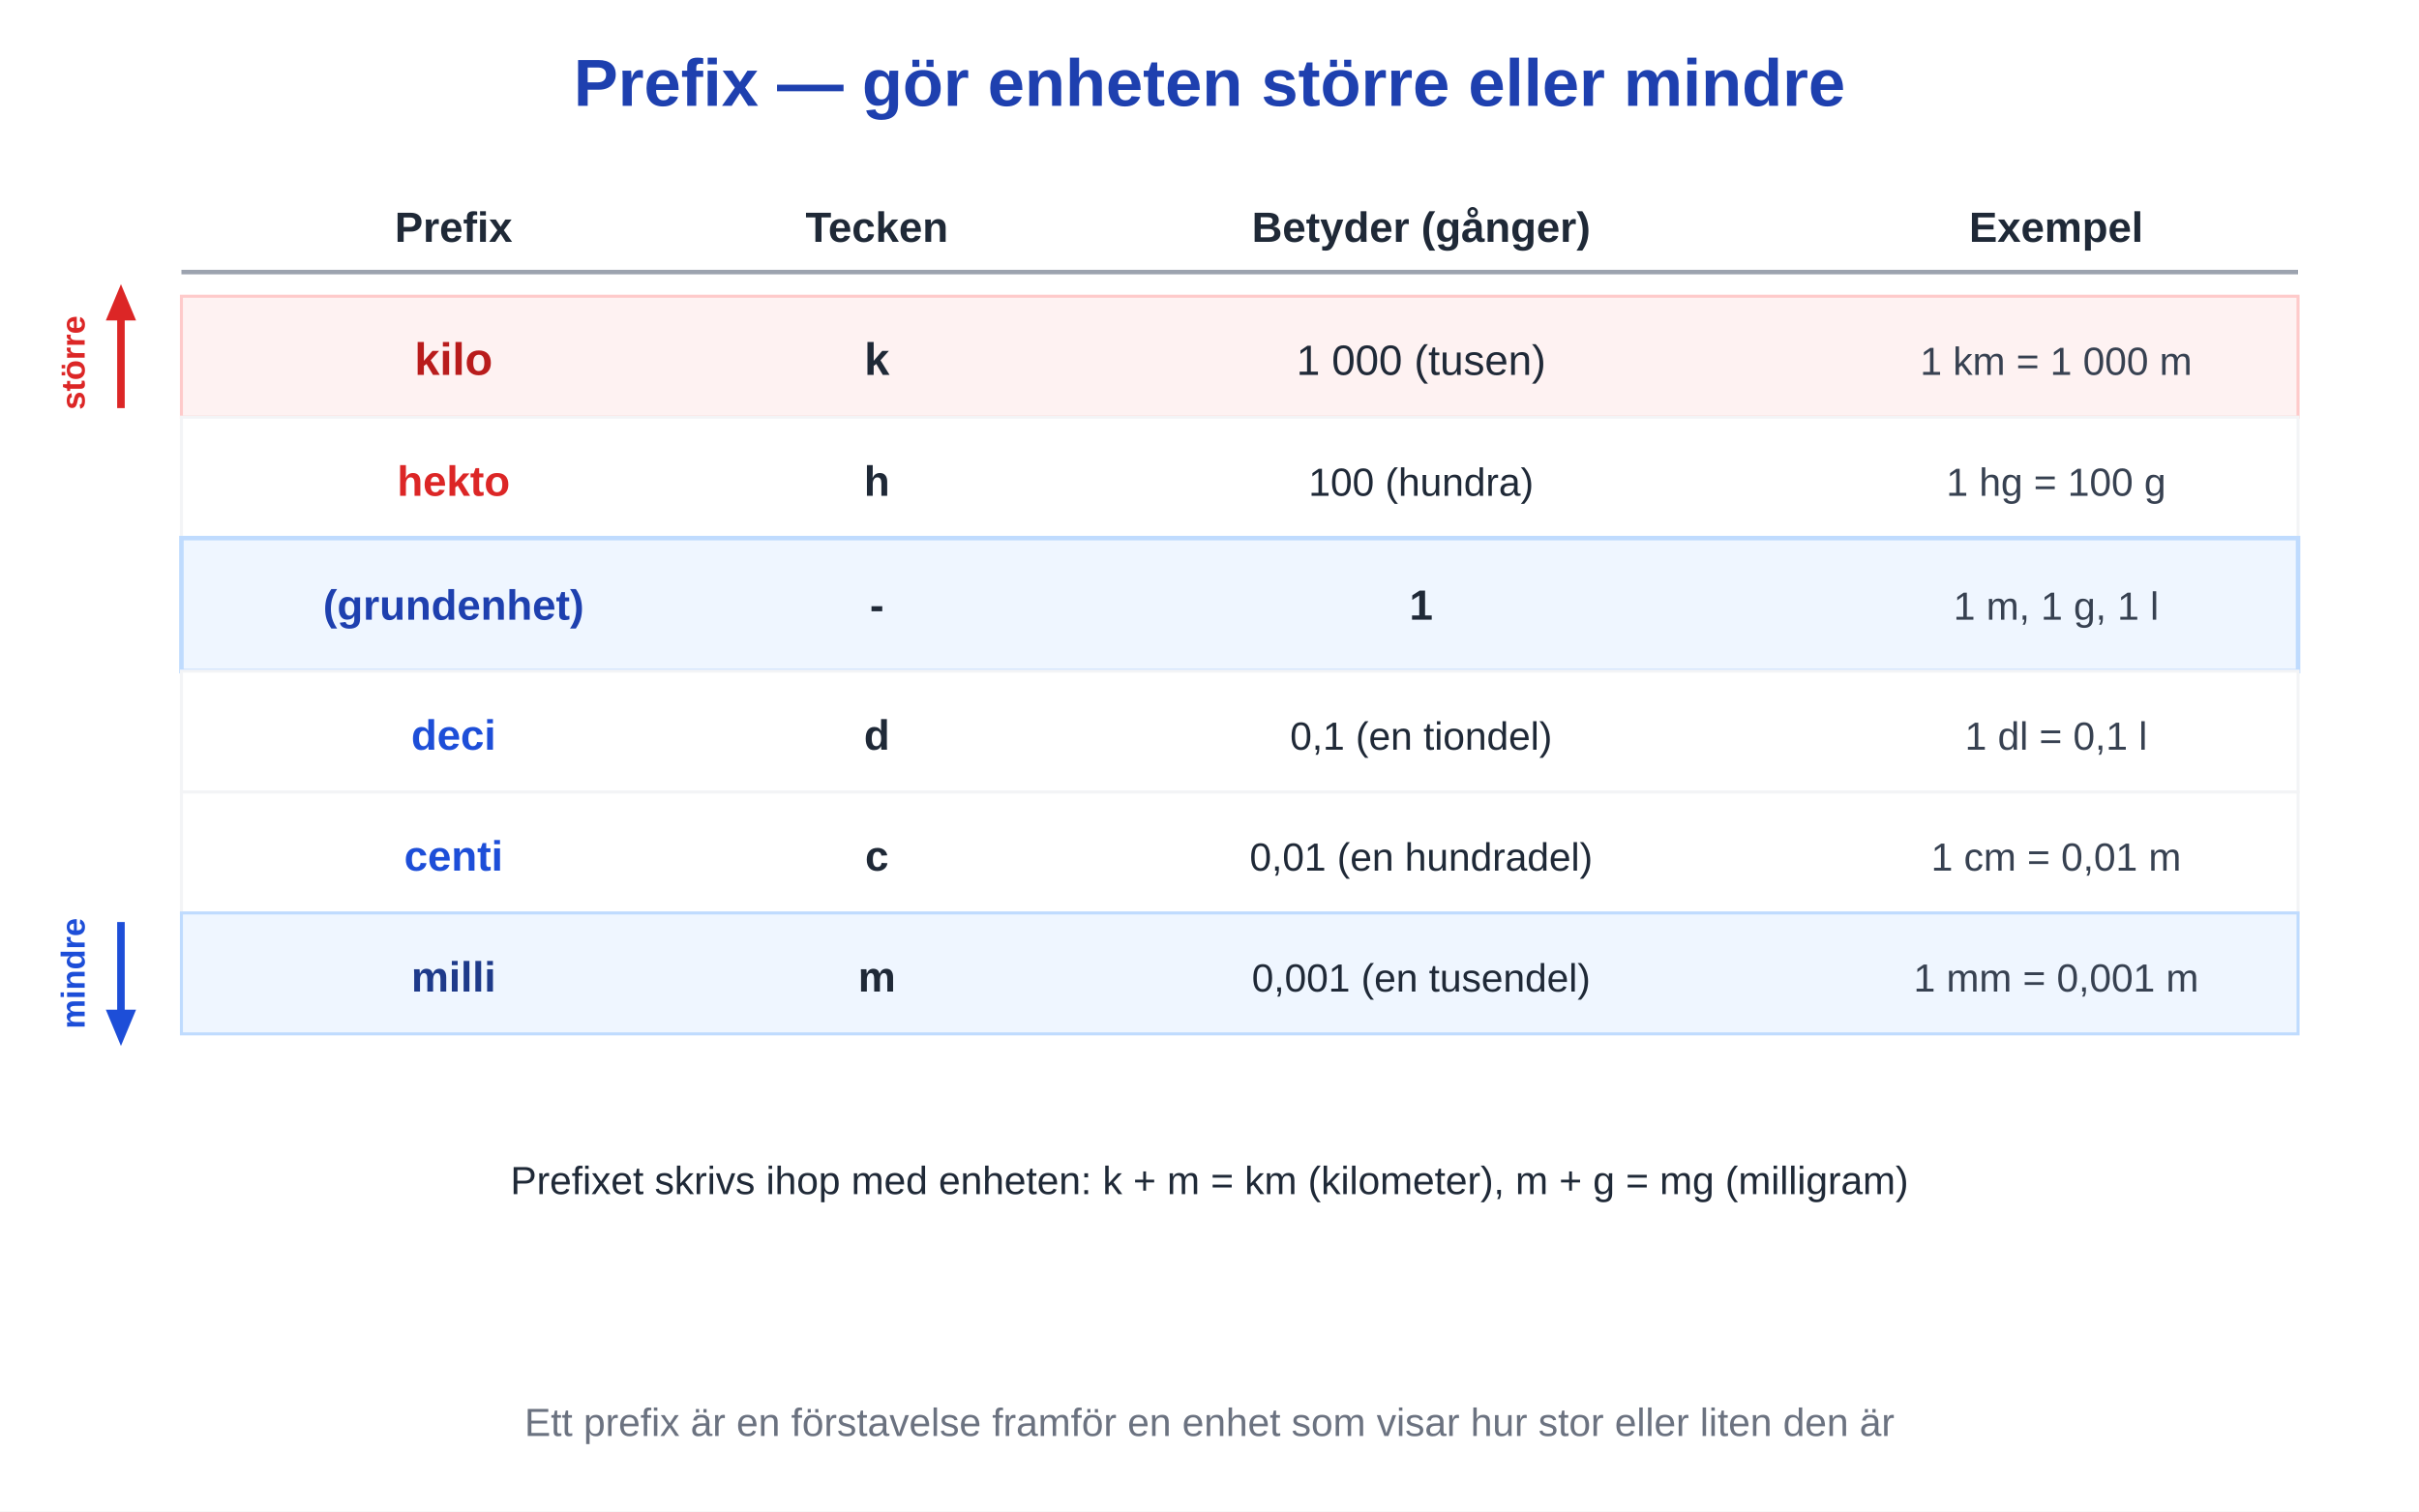
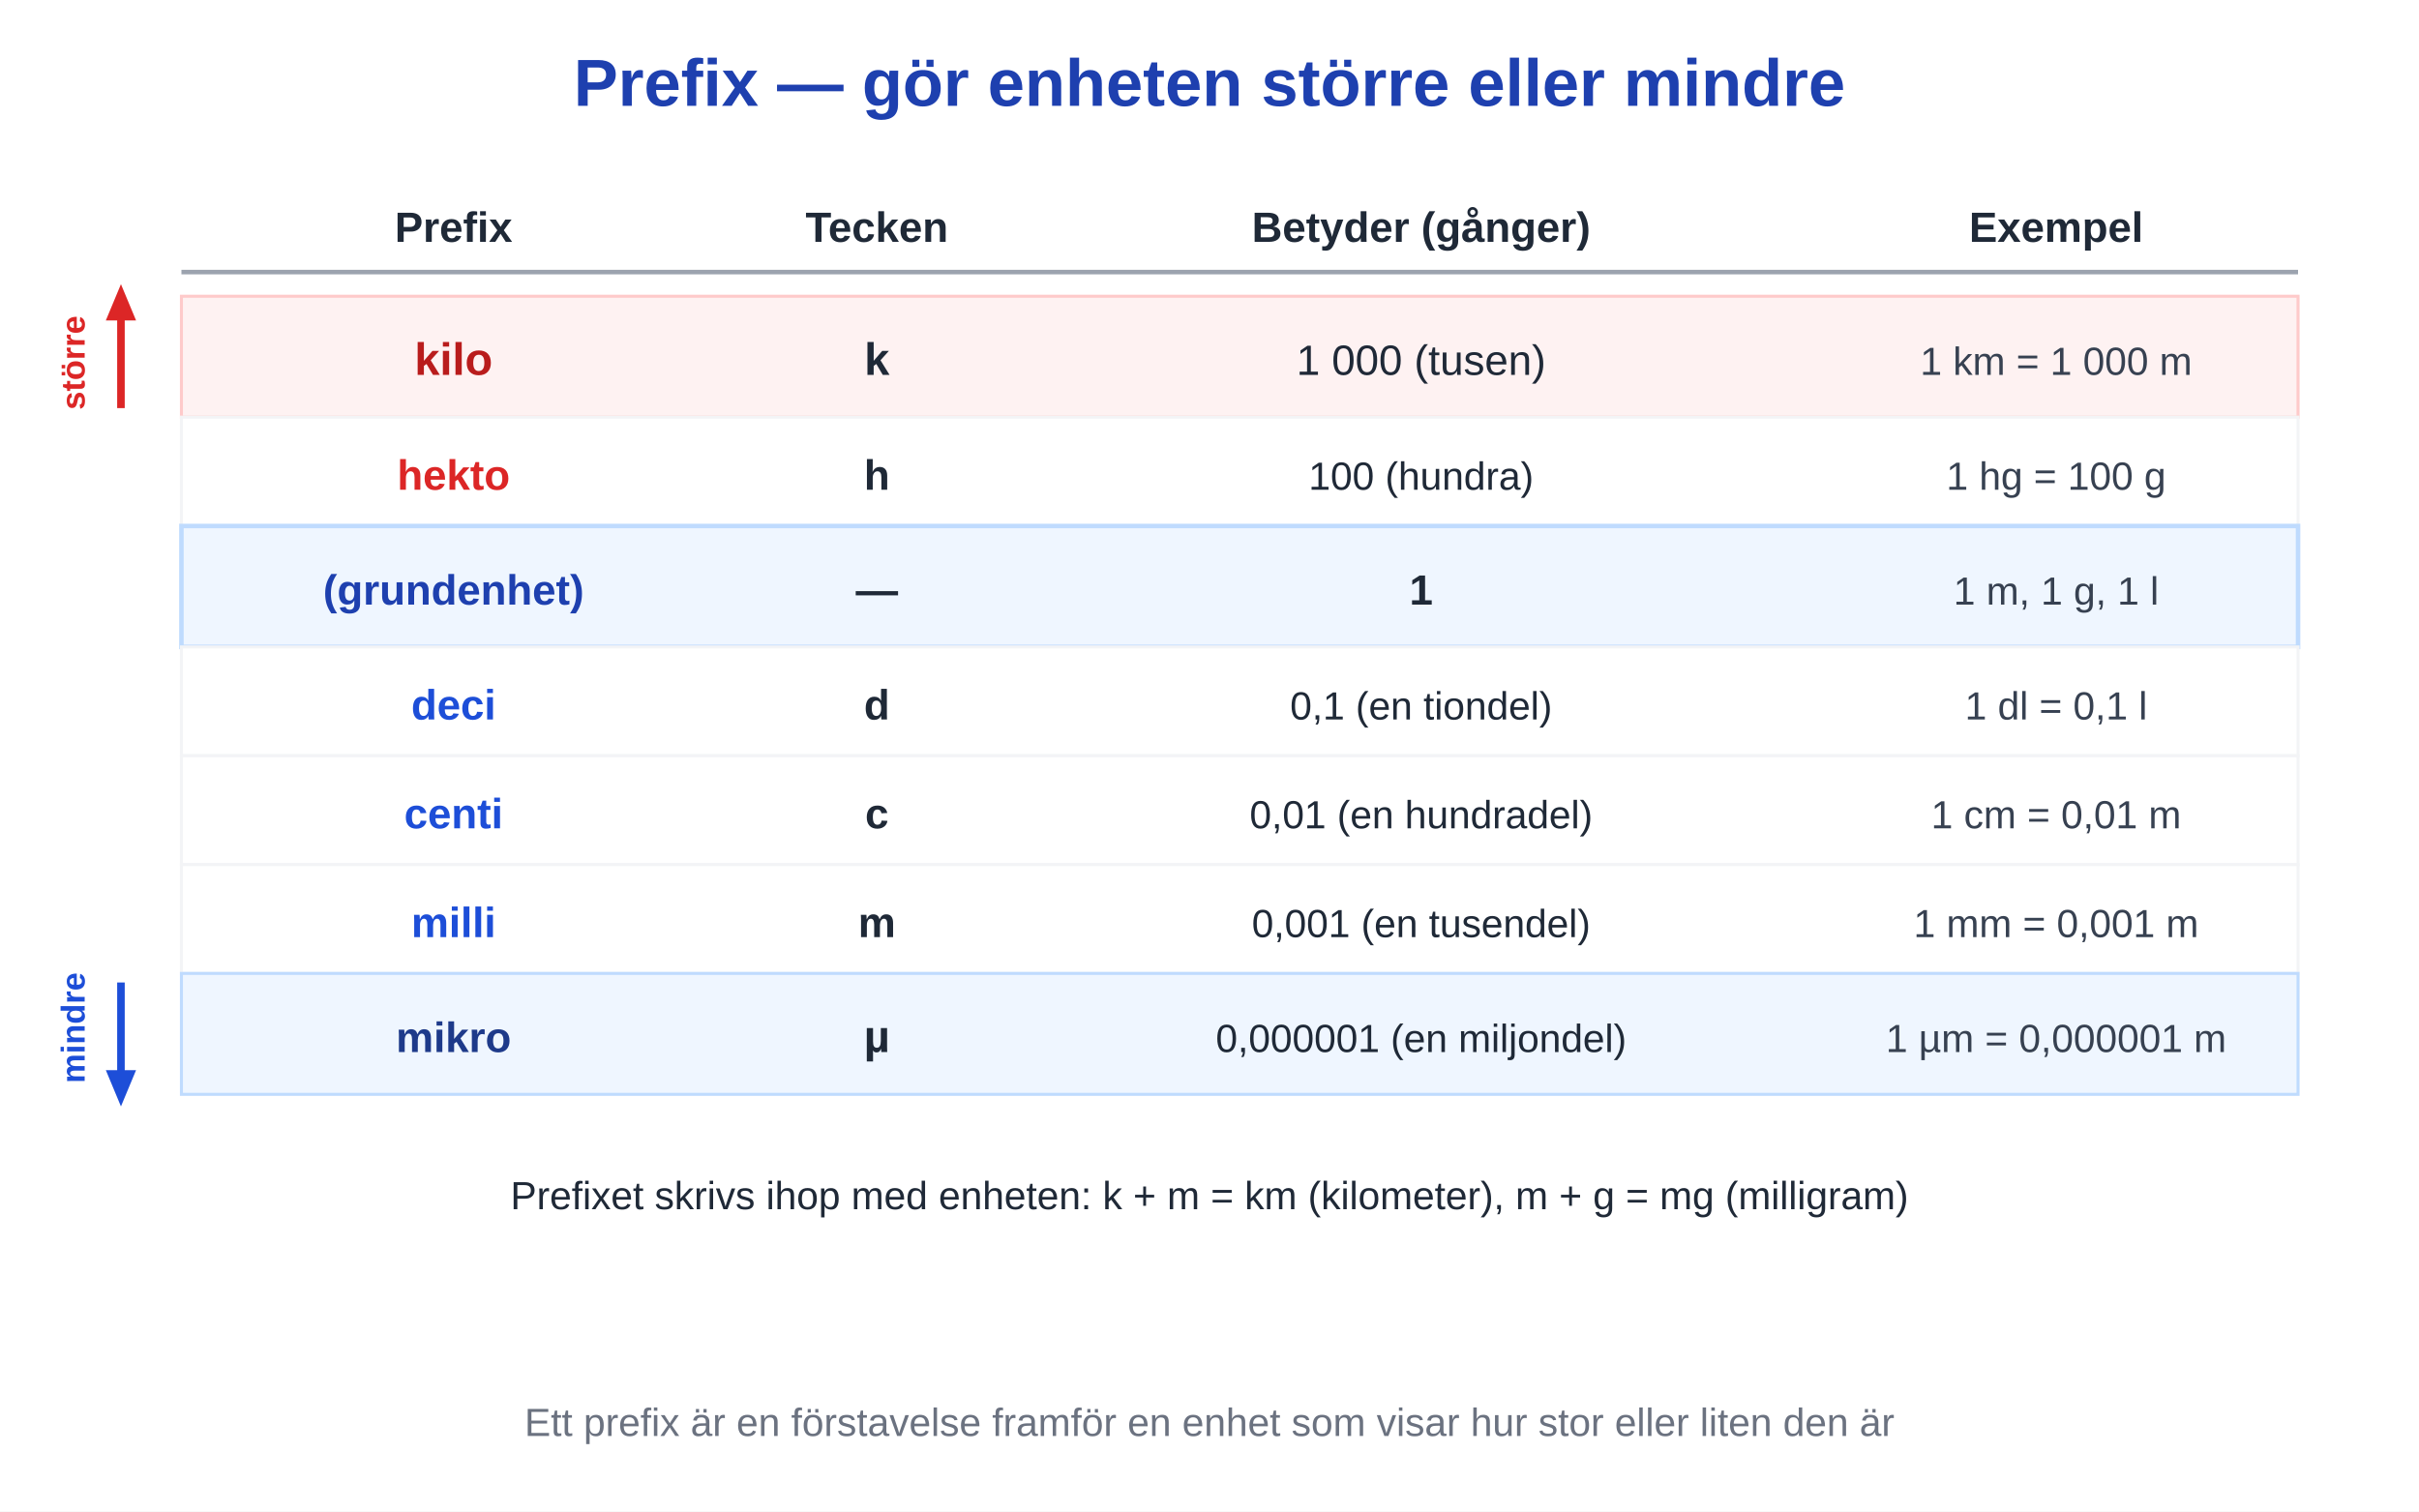
<svg xmlns="http://www.w3.org/2000/svg" viewBox="0 0 800 500" width="800" height="500">
  <rect width="800" height="500" fill="white" />
  <text x="400" y="35" font-family="Arial,sans-serif" font-size="22" fill="#1e40af" text-anchor="middle" font-weight="bold">Prefix — gör enheten större eller mindre</text>
  <text x="150" y="80" font-family="Arial,sans-serif" font-size="14" fill="#1f2937" text-anchor="middle" font-weight="bold">Prefix</text>
  <text x="290" y="80" font-family="Arial,sans-serif" font-size="14" fill="#1f2937" text-anchor="middle" font-weight="bold">Tecken</text>
  <text x="470" y="80" font-family="Arial,sans-serif" font-size="14" fill="#1f2937" text-anchor="middle" font-weight="bold">Betyder (gånger)</text>
  <text x="680" y="80" font-family="Arial,sans-serif" font-size="14" fill="#1f2937" text-anchor="middle" font-weight="bold">Exempel</text>
  <line x1="60" y1="90" x2="760" y2="90" stroke="#9ca3af" stroke-width="1.5" />
  <rect x="60" y="98" width="700" height="40" fill="#fef2f2" stroke="#fecaca" stroke-width="1" />
  <text x="150" y="124" font-family="Arial,sans-serif" font-size="15" fill="#b91c1c" text-anchor="middle" font-weight="bold">kilo</text>
  <text x="290" y="124" font-family="Arial,sans-serif" font-size="15" fill="#1f2937" text-anchor="middle" font-weight="bold">k</text>
  <text x="470" y="124" font-family="Arial,sans-serif" font-size="14" fill="#1f2937" text-anchor="middle">1 000 (tusen)</text>
  <text x="680" y="124" font-family="Arial,sans-serif" font-size="13" fill="#374151" text-anchor="middle">1 km = 1 000 m</text>
-   <rect x="60" y="138" width="700" height="40" fill="white" stroke="#f3f4f6" stroke-width="1" />
-   <text x="150" y="164" font-family="Arial,sans-serif" font-size="14" fill="#dc2626" text-anchor="middle" font-weight="bold">hekto</text>
-   <text x="290" y="164" font-family="Arial,sans-serif" font-size="14" fill="#1f2937" text-anchor="middle" font-weight="bold">h</text>
-   <text x="470" y="164" font-family="Arial,sans-serif" font-size="13" fill="#1f2937" text-anchor="middle">100 (hundra)</text>
-   <text x="680" y="164" font-family="Arial,sans-serif" font-size="13" fill="#374151" text-anchor="middle">1 hg = 100 g</text>
-   <rect x="60" y="178" width="700" height="44" fill="#eff6ff" stroke="#bfdbfe" stroke-width="1.5" />
-   <text x="150" y="205" font-family="Arial,sans-serif" font-size="14" fill="#1e40af" text-anchor="middle" font-weight="bold">(grundenhet)</text>
-   <text x="290" y="205" font-family="Arial,sans-serif" font-size="14" fill="#1f2937" text-anchor="middle" font-weight="bold">-</text>
-   <text x="470" y="205" font-family="Arial,sans-serif" font-size="14" fill="#1f2937" text-anchor="middle" font-weight="bold">1</text>
-   <text x="680" y="205" font-family="Arial,sans-serif" font-size="13" fill="#374151" text-anchor="middle">1 m, 1 g, 1 l</text>
-   <rect x="60" y="222" width="700" height="40" fill="white" stroke="#f3f4f6" stroke-width="1" />
-   <text x="150" y="248" font-family="Arial,sans-serif" font-size="14" fill="#1d4ed8" text-anchor="middle" font-weight="bold">deci</text>
-   <text x="290" y="248" font-family="Arial,sans-serif" font-size="14" fill="#1f2937" text-anchor="middle" font-weight="bold">d</text>
-   <text x="470" y="248" font-family="Arial,sans-serif" font-size="13" fill="#1f2937" text-anchor="middle">0,1 (en tiondel)</text>
-   <text x="680" y="248" font-family="Arial,sans-serif" font-size="13" fill="#374151" text-anchor="middle">1 dl = 0,1 l</text>
-   <rect x="60" y="262" width="700" height="40" fill="white" stroke="#f3f4f6" stroke-width="1" />
-   <text x="150" y="288" font-family="Arial,sans-serif" font-size="14" fill="#1d4ed8" text-anchor="middle" font-weight="bold">centi</text>
-   <text x="290" y="288" font-family="Arial,sans-serif" font-size="14" fill="#1f2937" text-anchor="middle" font-weight="bold">c</text>
-   <text x="470" y="288" font-family="Arial,sans-serif" font-size="13" fill="#1f2937" text-anchor="middle">0,01 (en hundradel)</text>
-   <text x="680" y="288" font-family="Arial,sans-serif" font-size="13" fill="#374151" text-anchor="middle">1 cm = 0,01 m</text>
-   <rect x="60" y="302" width="700" height="40" fill="#eff6ff" stroke="#bfdbfe" stroke-width="1" />
-   <text x="150" y="328" font-family="Arial,sans-serif" font-size="14" fill="#1e3a8a" text-anchor="middle" font-weight="bold">milli</text>
-   <text x="290" y="328" font-family="Arial,sans-serif" font-size="14" fill="#1f2937" text-anchor="middle" font-weight="bold">m</text>
-   <text x="470" y="328" font-family="Arial,sans-serif" font-size="13" fill="#1f2937" text-anchor="middle">0,001 (en tusendel)</text>
-   <text x="680" y="328" font-family="Arial,sans-serif" font-size="13" fill="#374151" text-anchor="middle">1 mm = 0,001 m</text>
+   <rect x="60" y="138" width="700" height="36" fill="white" stroke="#f3f4f6" stroke-width="1" />
+   <text x="150" y="162" font-family="Arial,sans-serif" font-size="14" fill="#dc2626" text-anchor="middle" font-weight="bold">hekto</text>
+   <text x="290" y="162" font-family="Arial,sans-serif" font-size="14" fill="#1f2937" text-anchor="middle" font-weight="bold">h</text>
+   <text x="470" y="162" font-family="Arial,sans-serif" font-size="13" fill="#1f2937" text-anchor="middle">100 (hundra)</text>
+   <text x="680" y="162" font-family="Arial,sans-serif" font-size="13" fill="#374151" text-anchor="middle">1 hg = 100 g</text>
+   <rect x="60" y="174" width="700" height="40" fill="#eff6ff" stroke="#bfdbfe" stroke-width="1.5" />
+   <text x="150" y="200" font-family="Arial,sans-serif" font-size="14" fill="#1e40af" text-anchor="middle" font-weight="bold">(grundenhet)</text>
+   <text x="290" y="200" font-family="Arial,sans-serif" font-size="14" fill="#1f2937" text-anchor="middle" font-weight="bold">—</text>
+   <text x="470" y="200" font-family="Arial,sans-serif" font-size="14" fill="#1f2937" text-anchor="middle" font-weight="bold">1</text>
+   <text x="680" y="200" font-family="Arial,sans-serif" font-size="13" fill="#374151" text-anchor="middle">1 m, 1 g, 1 l</text>
+   <rect x="60" y="214" width="700" height="36" fill="white" stroke="#f3f4f6" stroke-width="1" />
+   <text x="150" y="238" font-family="Arial,sans-serif" font-size="14" fill="#1d4ed8" text-anchor="middle" font-weight="bold">deci</text>
+   <text x="290" y="238" font-family="Arial,sans-serif" font-size="14" fill="#1f2937" text-anchor="middle" font-weight="bold">d</text>
+   <text x="470" y="238" font-family="Arial,sans-serif" font-size="13" fill="#1f2937" text-anchor="middle">0,1 (en tiondel)</text>
+   <text x="680" y="238" font-family="Arial,sans-serif" font-size="13" fill="#374151" text-anchor="middle">1 dl = 0,1 l</text>
+   <rect x="60" y="250" width="700" height="36" fill="white" stroke="#f3f4f6" stroke-width="1" />
+   <text x="150" y="274" font-family="Arial,sans-serif" font-size="14" fill="#1d4ed8" text-anchor="middle" font-weight="bold">centi</text>
+   <text x="290" y="274" font-family="Arial,sans-serif" font-size="14" fill="#1f2937" text-anchor="middle" font-weight="bold">c</text>
+   <text x="470" y="274" font-family="Arial,sans-serif" font-size="13" fill="#1f2937" text-anchor="middle">0,01 (en hundradel)</text>
+   <text x="680" y="274" font-family="Arial,sans-serif" font-size="13" fill="#374151" text-anchor="middle">1 cm = 0,01 m</text>
+   <rect x="60" y="286" width="700" height="36" fill="white" stroke="#f3f4f6" stroke-width="1" />
+   <text x="150" y="310" font-family="Arial,sans-serif" font-size="14" fill="#1d4ed8" text-anchor="middle" font-weight="bold">milli</text>
+   <text x="290" y="310" font-family="Arial,sans-serif" font-size="14" fill="#1f2937" text-anchor="middle" font-weight="bold">m</text>
+   <text x="470" y="310" font-family="Arial,sans-serif" font-size="13" fill="#1f2937" text-anchor="middle">0,001 (en tusendel)</text>
+   <text x="680" y="310" font-family="Arial,sans-serif" font-size="13" fill="#374151" text-anchor="middle">1 mm = 0,001 m</text>
+   <rect x="60" y="322" width="700" height="40" fill="#eff6ff" stroke="#bfdbfe" stroke-width="1" />
+   <text x="150" y="348" font-family="Arial,sans-serif" font-size="14" fill="#1e3a8a" text-anchor="middle" font-weight="bold">mikro</text>
+   <text x="290" y="348" font-family="Arial,sans-serif" font-size="15" fill="#1f2937" text-anchor="middle" font-weight="bold">µ</text>
+   <text x="470" y="348" font-family="Arial,sans-serif" font-size="13" fill="#1f2937" text-anchor="middle">0,000001 (en miljondel)</text>
+   <text x="680" y="348" font-family="Arial,sans-serif" font-size="13" fill="#374151" text-anchor="middle">1 µm = 0,000001 m</text>
  <line x1="40" y1="135" x2="40" y2="100" stroke="#dc2626" stroke-width="2.5" />
  <polygon points="40,94 35,106 45,106" fill="#dc2626" />
  <text x="28" y="120" font-family="Arial,sans-serif" font-size="11" fill="#dc2626" text-anchor="middle" font-weight="bold" transform="rotate(-90 28 120)">större</text>
-   <line x1="40" y1="305" x2="40" y2="340" stroke="#1d4ed8" stroke-width="2.5" />
-   <polygon points="40,346 35,334 45,334" fill="#1d4ed8" />
-   <text x="28" y="322" font-family="Arial,sans-serif" font-size="11" fill="#1d4ed8" text-anchor="middle" font-weight="bold" transform="rotate(-90 28 322)">mindre</text>
-   <text x="400" y="395" font-family="Arial,sans-serif" font-size="13" fill="#1f2937" text-anchor="middle">Prefixet skrivs ihop med enheten: k + m = km (kilometer), m + g = mg (milligram)</text>
+   <line x1="40" y1="325" x2="40" y2="360" stroke="#1d4ed8" stroke-width="2.5" />
+   <polygon points="40,366 35,354 45,354" fill="#1d4ed8" />
+   <text x="28" y="340" font-family="Arial,sans-serif" font-size="11" fill="#1d4ed8" text-anchor="middle" font-weight="bold" transform="rotate(-90 28 340)">mindre</text>
+   <text x="400" y="400" font-family="Arial,sans-serif" font-size="13" fill="#1f2937" text-anchor="middle">Prefixet skrivs ihop med enheten: k + m = km (kilometer), m + g = mg (milligram)</text>
  <text x="400" y="475" font-family="Arial,sans-serif" font-size="13" fill="#6b7280" text-anchor="middle">Ett prefix är en förstavelse framför en enhet som visar hur stor eller liten den är</text>
</svg>
